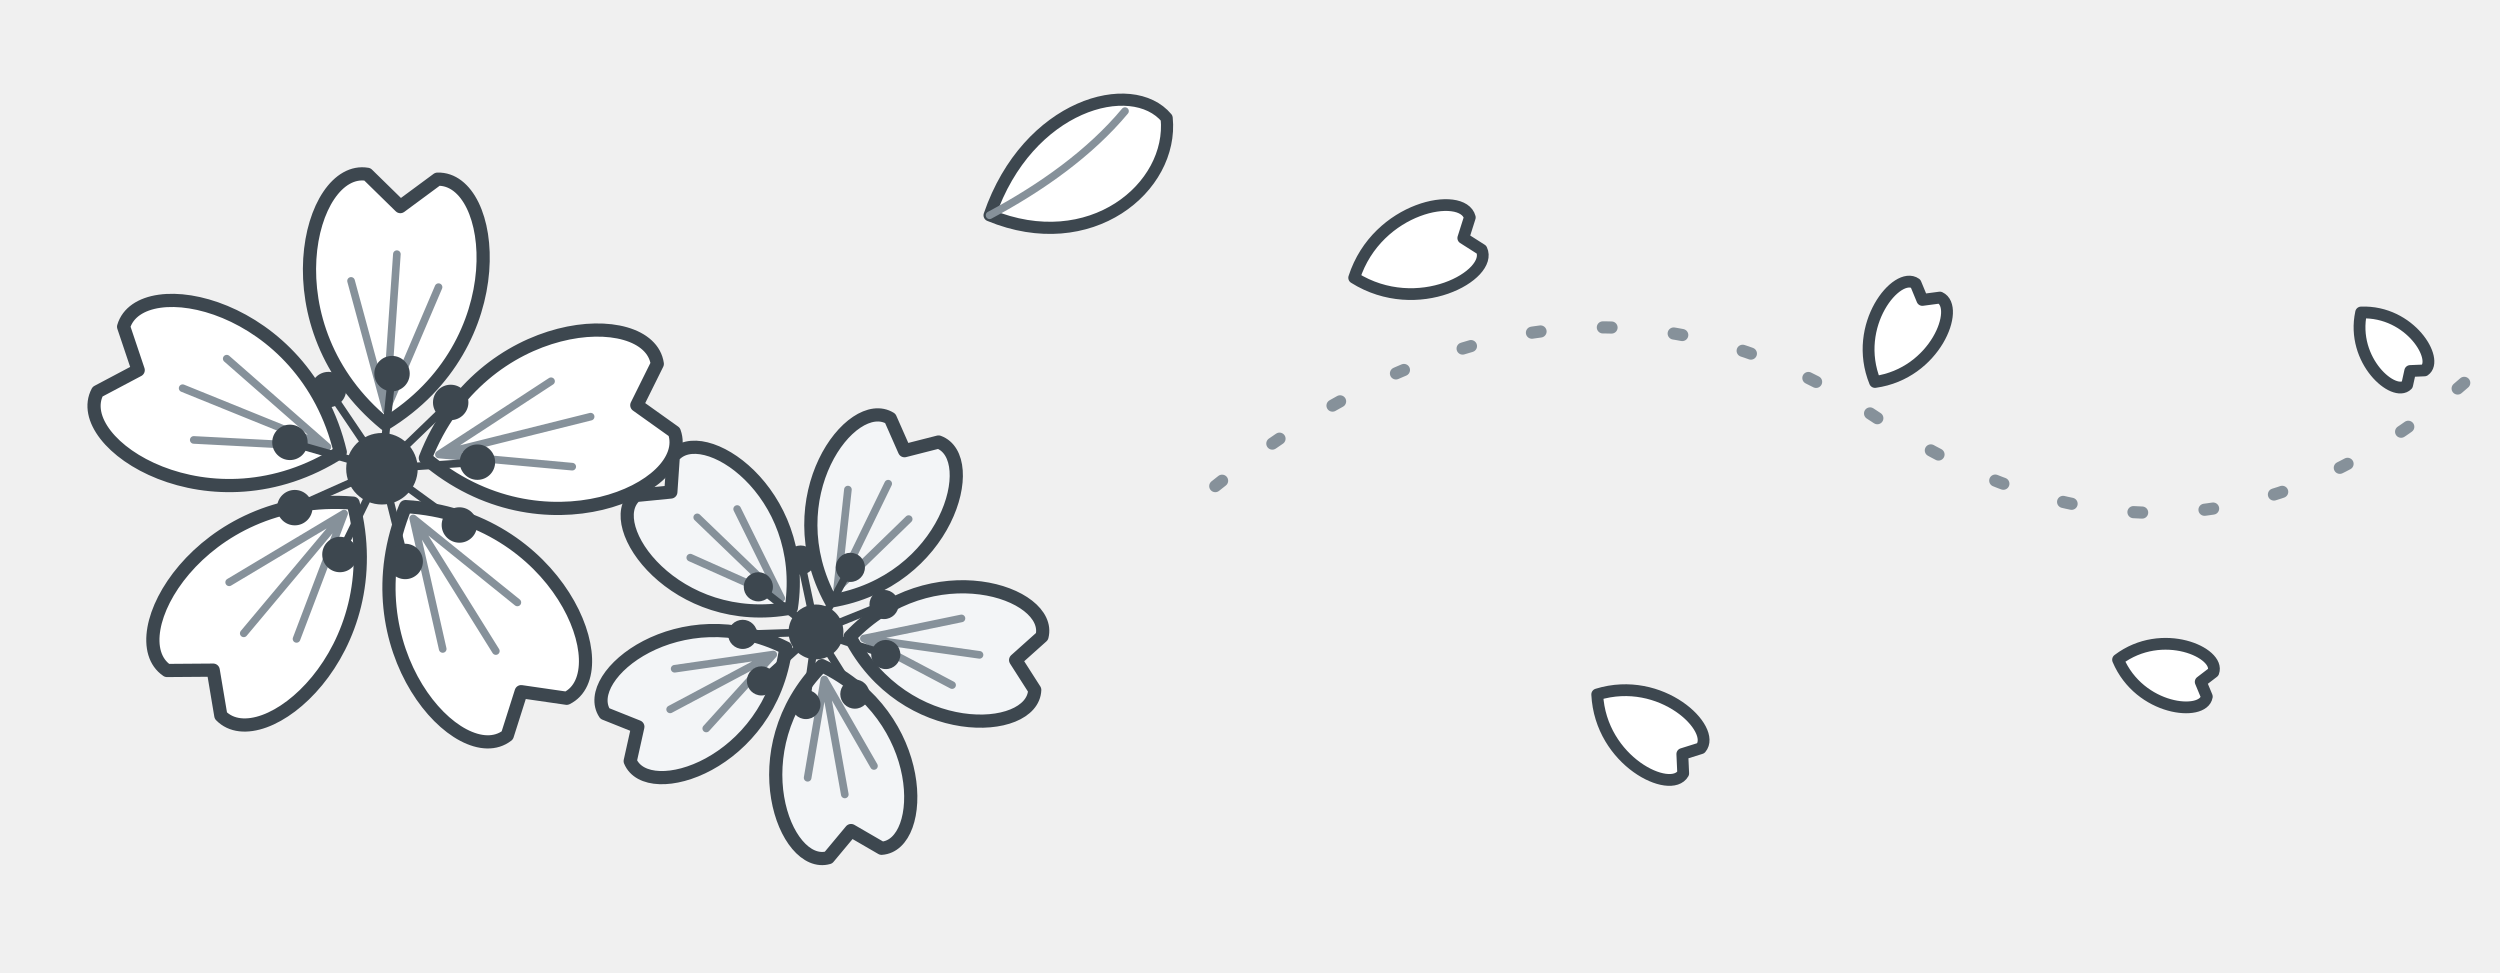
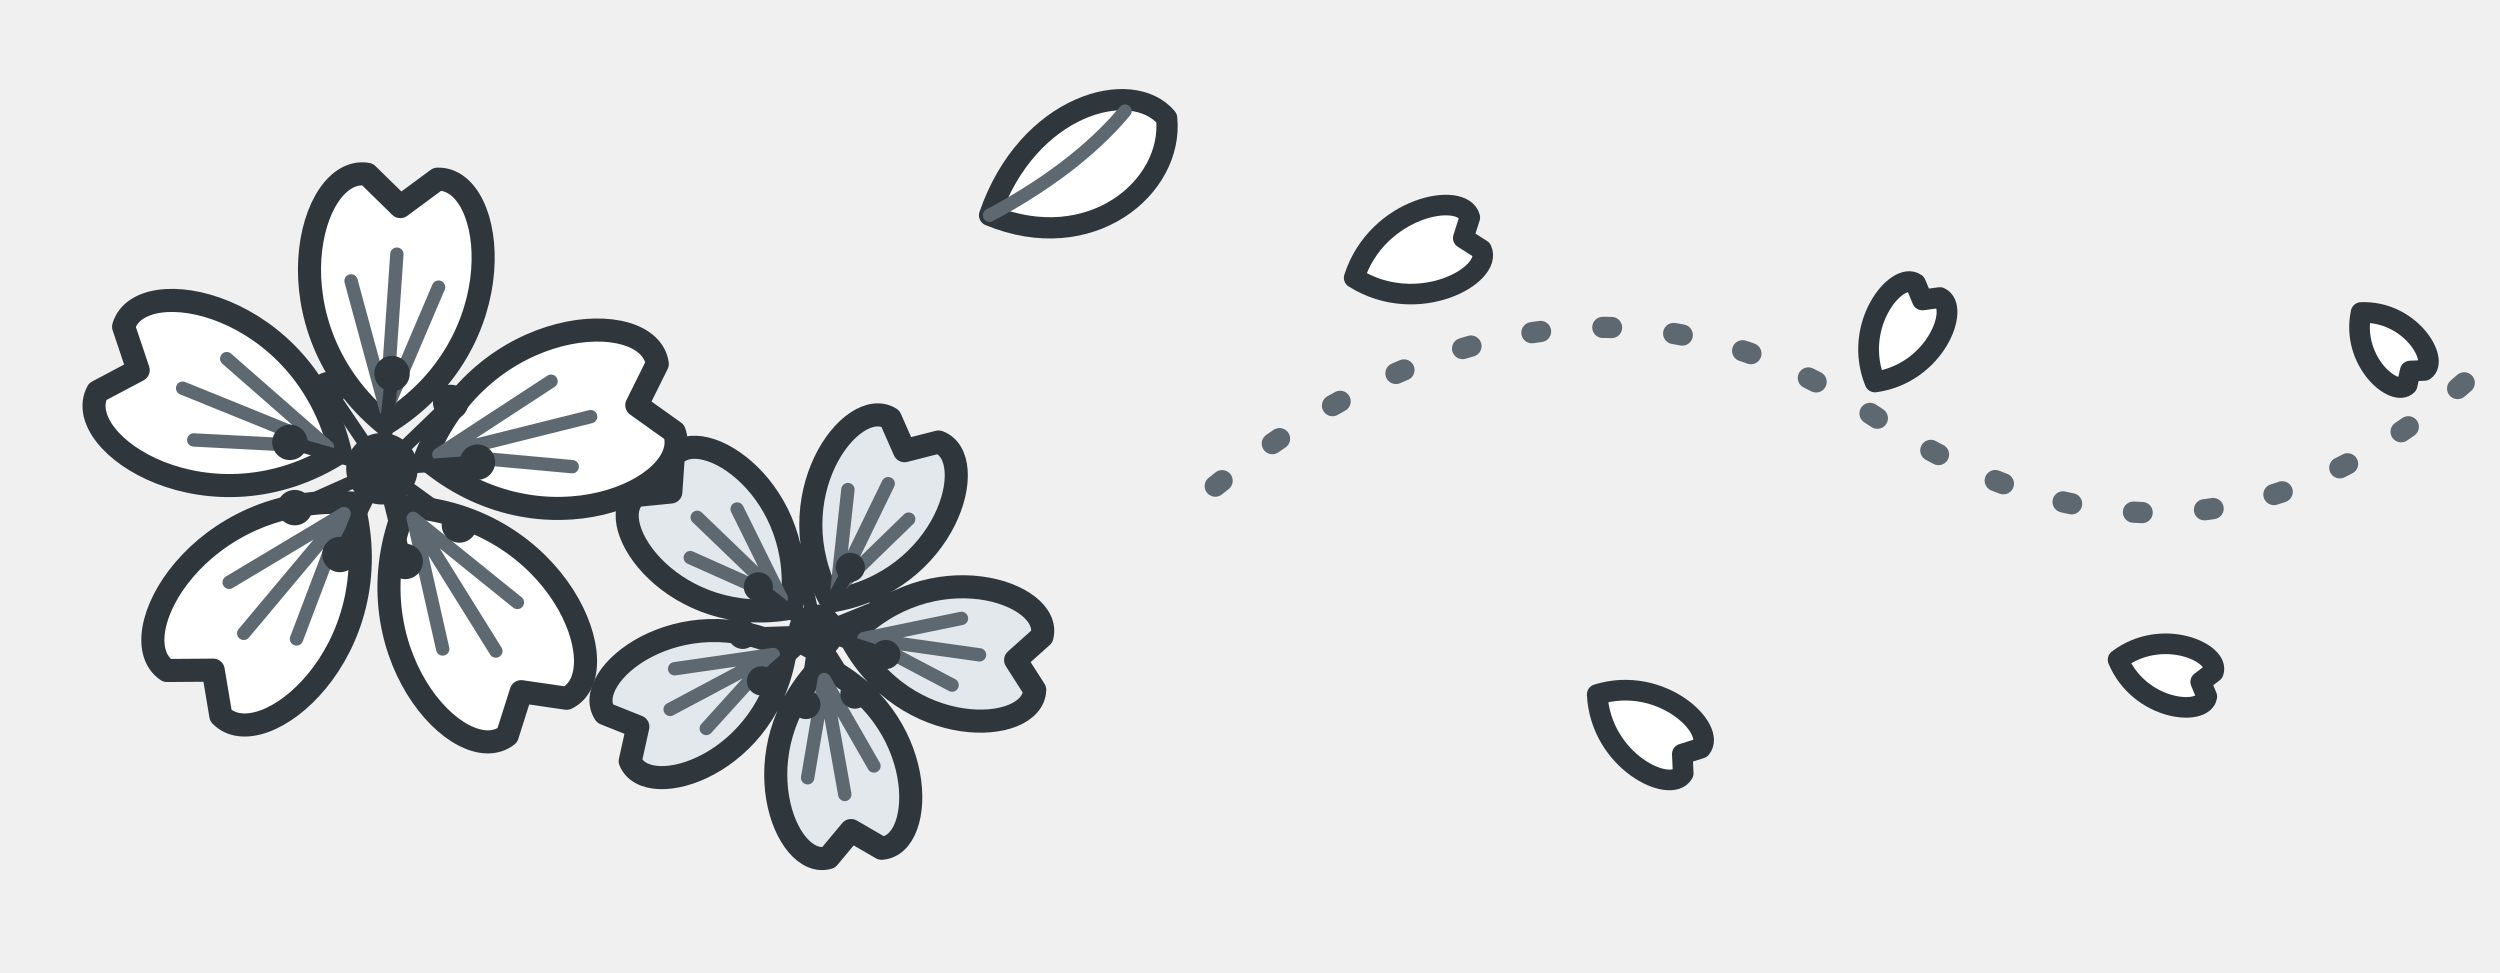
<svg xmlns="http://www.w3.org/2000/svg" viewBox="2 0 72 28">
  <g stroke-linecap="round" stroke-linejoin="round">
-     <path d="M37 14Q47 6 56 12T73 11" fill="none" stroke="#86919a" stroke-width=".35" stroke-dasharray=".25 1.8" />
-     <path d="M26.48 18.34C28.04 21.36 31.75 21.18 31.80 19.87L31.25 19.01L32.01 18.33C32.33 17.06 28.81 15.87 26.48 18.34Z M25.67 19.17C23.28 21.59 24.60 25.06 25.86 24.70L26.51 23.92L27.39 24.43C28.69 24.34 28.74 20.63 25.67 19.17Z M24.63 18.66C21.59 17.14 18.70 19.46 19.42 20.55L20.37 20.93L20.15 21.92C20.65 23.13 24.19 22.03 24.63 18.66Z M24.79 17.51C25.30 14.15 22.20 12.12 21.39 13.15L21.32 14.17L20.31 14.27C19.31 15.11 21.45 18.14 24.79 17.51Z M25.93 17.31C29.29 16.76 30.26 13.18 29.03 12.73L28.05 12.98L27.64 12.05C26.52 11.36 24.30 14.33 25.93 17.31Z" fill="#f3f5f7" stroke="#3d474f" stroke-width=".38" />
-     <path d="M26.88 18.39L30.21 18.86M26.88 18.39L29.42 19.73M26.88 18.39L29.69 17.81 M25.74 19.57L26.33 22.88M25.74 19.57L25.26 22.40M25.74 19.57L27.17 22.06 M24.27 18.85L21.30 20.43M24.27 18.85L21.43 19.26M24.27 18.85L22.34 20.98 M24.50 17.23L22.08 14.90M24.50 17.23L23.23 14.66M24.50 17.23L21.88 16.06 M26.11 16.95L27.58 13.93M26.11 16.95L28.17 14.95M26.11 16.95L26.42 14.10" fill="none" stroke="#86919a" stroke-width=".22" />
-     <path d="M25.50 18.20L27.51 18.85M25.50 18.20L26.62 19.99M25.50 18.20L25.21 20.29M25.50 18.20L23.93 19.61M25.50 18.20L23.39 18.27M25.50 18.20L23.84 16.90M25.50 18.20L25.06 16.13M25.50 18.20L26.49 16.34M25.50 18.20L27.46 17.41" stroke="#3d474f" stroke-width=".22" fill="none" />
-     <circle cx="27.51" cy="18.85" r="0.42" fill="#3d474f" />
-     <circle cx="26.62" cy="19.99" r="0.42" fill="#3d474f" />
-     <circle cx="25.21" cy="20.29" r="0.42" fill="#3d474f" />
-     <circle cx="23.93" cy="19.61" r="0.42" fill="#3d474f" />
-     <circle cx="23.39" cy="18.27" r="0.42" fill="#3d474f" />
-     <circle cx="23.84" cy="16.90" r="0.42" fill="#3d474f" />
-     <circle cx="25.06" cy="16.13" r="0.42" fill="#3d474f" />
-     <circle cx="26.49" cy="16.34" r="0.42" fill="#3d474f" />
-     <circle cx="27.46" cy="17.41" r="0.42" fill="#3d474f" />
-     <circle cx="25.5" cy="18.2" r="0.79" fill="#3d474f" />
-     <path d="M14.25 13.19C17.61 16.07 22.00 14.05 21.42 12.44L20.34 11.67L20.93 10.48C20.69 8.79 15.86 9.06 14.25 13.19Z M13.68 14.59C11.98 18.68 15.26 22.23 16.61 21.18L17.01 19.92L18.32 20.11C19.85 19.36 18.10 14.85 13.68 14.59Z M12.17 14.49C7.76 14.13 5.40 18.35 6.81 19.31L8.14 19.30L8.36 20.61C9.55 21.83 13.29 18.77 12.17 14.49Z M11.80 13.02C10.78 8.71 6.04 7.77 5.56 9.41L5.98 10.66L4.81 11.28C4.01 12.79 8.08 15.41 11.80 13.02Z M13.09 12.21C16.87 9.91 16.30 5.11 14.60 5.16L13.53 5.95L12.58 5.02C10.90 4.73 9.67 9.41 13.09 12.21Z" fill="#ffffff" stroke="#3d474f" stroke-width=".38" />
-     <path d="M14.64 13.09L19.01 12.00M14.64 13.09L18.48 13.44M14.64 13.09L17.87 10.98 M13.90 14.93L16.28 18.75M13.90 14.93L14.75 18.69M13.90 14.93L16.90 17.35 M11.91 14.79L9.02 18.24M11.91 14.79L8.60 16.77M11.91 14.79L10.54 18.40 M11.43 12.87L7.26 11.18M11.43 12.87L8.53 10.33M11.43 12.87L7.58 12.67 M13.12 11.81L13.43 7.32M13.12 11.81L14.63 8.27M13.12 11.81L12.11 8.09" fill="none" stroke="#86919a" stroke-width=".22" />
-     <path d="M13.00 13.50L15.75 13.31M13.00 13.50L15.23 15.12M13.00 13.50L13.67 16.17M13.00 13.50L11.79 15.97M13.00 13.50L10.49 14.62M13.00 13.50L10.35 12.74M13.00 13.50L11.46 11.22M13.00 13.50L13.29 10.76M13.00 13.50L14.98 11.59" stroke="#3d474f" stroke-width=".22" fill="none" />
-     <circle cx="15.75" cy="13.31" r="0.51" fill="#3d474f" />
-     <circle cx="15.23" cy="15.12" r="0.51" fill="#3d474f" />
-     <circle cx="13.67" cy="16.17" r="0.51" fill="#3d474f" />
-     <circle cx="11.79" cy="15.97" r="0.51" fill="#3d474f" />
-     <circle cx="10.49" cy="14.62" r="0.51" fill="#3d474f" />
-     <circle cx="10.35" cy="12.74" r="0.51" fill="#3d474f" />
-     <circle cx="11.46" cy="11.22" r="0.51" fill="#3d474f" />
-     <circle cx="13.29" cy="10.76" r="0.51" fill="#3d474f" />
-     <circle cx="14.98" cy="11.59" r="0.51" fill="#3d474f" />
-     <circle cx="13" cy="13.5" r="1.03" fill="#3d474f" />
-     <path d="M30.5 6.2C31.6 3 34.6 2.2 35.6 3.4C35.8 5.4 33.4 7.4 30.5 6.2Z" fill="#ffffff" stroke="#3d474f" stroke-width=".35" />
-     <path d="M30.5 6.2C32 5.4 33.4 4.4 34.4 3.2" fill="none" stroke="#86919a" stroke-width=".22" />
-     <path d="M0.00 0.00C0.35 0.45 1.00 0.34 0.98 0.13L0.88 0.00L0.98 -0.13C1.00 -0.34 0.35 -0.45 0.00 0.00Z" fill="#ffffff" stroke="#3d474f" stroke-width="0.089" transform="translate(41 8) rotate(-20) scale(3.8)" />
-     <path d="M0.00 0.00C0.35 0.45 1.00 0.34 0.98 0.13L0.88 0.00L0.98 -0.13C1.00 -0.34 0.35 -0.45 0.00 0.00Z" fill="#ffffff" stroke="#3d474f" stroke-width="0.100" transform="translate(48 20) rotate(35) scale(3.4)" />
-     <path d="M0.00 0.00C0.35 0.45 1.00 0.34 0.98 0.13L0.88 0.00L0.98 -0.13C1.00 -0.34 0.35 -0.45 0.00 0.00Z" fill="#ffffff" stroke="#3d474f" stroke-width="0.110" transform="translate(56 11) rotate(-60) scale(3.1)" />
-     <path d="M0.00 0.00C0.35 0.45 1.00 0.34 0.98 0.13L0.88 0.00L0.98 -0.13C1.00 -0.34 0.35 -0.45 0.00 0.00Z" fill="#ffffff" stroke="#3d474f" stroke-width="0.121" transform="translate(63 19) rotate(15) scale(2.8)" />
-     <path d="M0.00 0.00C0.35 0.45 1.00 0.34 0.98 0.13L0.88 0.00L0.98 -0.13C1.00 -0.34 0.35 -0.45 0.00 0.00Z" fill="#ffffff" stroke="#3d474f" stroke-width="0.136" transform="translate(70 9) rotate(50) scale(2.5)" />
+     <path d="M37 14Q47 6 56 12T73 11" fill="none" stroke="#5d6870" stroke-width="0.612" stroke-dasharray=".25 1.8" />
+     <path d="M26.48 18.34C28.04 21.36 31.75 21.18 31.80 19.87L31.25 19.01L32.01 18.33C32.33 17.06 28.81 15.87 26.48 18.34Z M25.67 19.17C23.28 21.59 24.60 25.06 25.86 24.70L26.51 23.92L27.39 24.43C28.69 24.34 28.74 20.63 25.67 19.17Z M24.63 18.66C21.59 17.14 18.70 19.46 19.42 20.55L20.37 20.93L20.15 21.92C20.65 23.13 24.19 22.03 24.63 18.66Z M24.79 17.51C25.30 14.15 22.20 12.12 21.39 13.15L21.32 14.17L20.31 14.27C19.31 15.11 21.45 18.14 24.79 17.51Z M25.93 17.31C29.29 16.76 30.26 13.18 29.03 12.73L28.05 12.98L27.64 12.05C26.52 11.36 24.30 14.33 25.93 17.31Z" fill="#e3e8ec" stroke="#2f373d" stroke-width="0.665" />
+     <path d="M26.88 18.39L30.21 18.86M26.88 18.39L29.42 19.73M26.88 18.39L29.69 17.81 M25.74 19.57L26.33 22.88M25.74 19.57L25.26 22.40M25.74 19.57L27.17 22.06 M24.27 18.85L21.30 20.43M24.27 18.85L21.43 19.26M24.27 18.85L22.34 20.98 M24.50 17.23L22.08 14.90M24.50 17.23L23.23 14.66M24.50 17.23L21.88 16.06 M26.11 16.95L27.58 13.93M26.11 16.95L28.17 14.95M26.11 16.95L26.42 14.10" fill="none" stroke="#5d6870" stroke-width="0.385" />
+     <path d="M25.50 18.20L27.51 18.85M25.50 18.20L26.62 19.99M25.50 18.20L25.21 20.29M25.50 18.20L23.93 19.61M25.50 18.20L23.39 18.27M25.50 18.20L23.84 16.90M25.50 18.20L25.06 16.13M25.50 18.20L26.49 16.34M25.50 18.20L27.46 17.41" stroke="#2f373d" stroke-width="0.385" fill="none" />
+     <circle cx="27.51" cy="18.85" r="0.42" fill="#2f373d" />
+     <circle cx="26.62" cy="19.99" r="0.42" fill="#2f373d" />
+     <circle cx="25.21" cy="20.29" r="0.42" fill="#2f373d" />
+     <circle cx="23.93" cy="19.61" r="0.42" fill="#2f373d" />
+     <circle cx="23.39" cy="18.27" r="0.42" fill="#2f373d" />
+     <circle cx="23.84" cy="16.90" r="0.42" fill="#2f373d" />
+     <circle cx="25.06" cy="16.13" r="0.42" fill="#2f373d" />
+     <circle cx="26.49" cy="16.34" r="0.42" fill="#2f373d" />
+     <circle cx="27.46" cy="17.41" r="0.42" fill="#2f373d" />
+     <circle cx="25.5" cy="18.2" r="0.79" fill="#2f373d" />
+     <path d="M14.25 13.19C17.61 16.07 22.00 14.05 21.42 12.44L20.34 11.67L20.93 10.48C20.69 8.79 15.86 9.06 14.25 13.19Z M13.68 14.59C11.98 18.68 15.26 22.23 16.61 21.18L17.01 19.92L18.32 20.11C19.85 19.36 18.10 14.85 13.68 14.59Z M12.17 14.49C7.76 14.13 5.40 18.35 6.81 19.31L8.14 19.30L8.36 20.61C9.55 21.83 13.29 18.77 12.17 14.49Z M11.80 13.02C10.78 8.71 6.04 7.77 5.56 9.41L5.98 10.66L4.81 11.28C4.01 12.79 8.08 15.41 11.80 13.02Z M13.09 12.21C16.87 9.91 16.30 5.11 14.60 5.16L13.53 5.95L12.58 5.02C10.90 4.73 9.67 9.41 13.09 12.21Z" fill="#ffffff" stroke="#2f373d" stroke-width="0.665" />
+     <path d="M14.64 13.09L19.01 12.00M14.64 13.09L18.48 13.44M14.64 13.09L17.87 10.98 M13.90 14.93L16.28 18.75M13.90 14.93L14.75 18.69M13.90 14.93L16.90 17.35 M11.91 14.79L9.02 18.24M11.91 14.79L8.60 16.77M11.91 14.79L10.54 18.40 M11.43 12.87L7.26 11.18M11.43 12.87L8.53 10.33M11.43 12.87L7.58 12.67 M13.12 11.81L13.43 7.32M13.12 11.81L14.63 8.27M13.12 11.81L12.11 8.09" fill="none" stroke="#5d6870" stroke-width="0.385" />
+     <path d="M13.00 13.50L15.75 13.31M13.00 13.50L15.23 15.12M13.00 13.50L13.67 16.17M13.00 13.50L11.79 15.97M13.00 13.50L10.49 14.62M13.00 13.50L10.35 12.74M13.00 13.50L11.46 11.22M13.00 13.50L13.29 10.76M13.00 13.50L14.98 11.59" stroke="#2f373d" stroke-width="0.385" fill="none" />
+     <circle cx="15.75" cy="13.31" r="0.51" fill="#2f373d" />
+     <circle cx="15.23" cy="15.12" r="0.51" fill="#2f373d" />
+     <circle cx="13.67" cy="16.17" r="0.51" fill="#2f373d" />
+     <circle cx="11.79" cy="15.97" r="0.51" fill="#2f373d" />
+     <circle cx="10.49" cy="14.62" r="0.51" fill="#2f373d" />
+     <circle cx="10.35" cy="12.74" r="0.51" fill="#2f373d" />
+     <circle cx="11.46" cy="11.22" r="0.51" fill="#2f373d" />
+     <circle cx="13.29" cy="10.76" r="0.51" fill="#2f373d" />
+     <circle cx="14.98" cy="11.59" r="0.51" fill="#2f373d" />
+     <circle cx="13" cy="13.5" r="1.03" fill="#2f373d" />
+     <path d="M30.5 6.2C31.6 3 34.6 2.2 35.6 3.4C35.8 5.4 33.4 7.4 30.5 6.2Z" fill="#ffffff" stroke="#2f373d" stroke-width="0.612" />
+     <path d="M30.5 6.2C32 5.4 33.4 4.4 34.4 3.2" fill="none" stroke="#5d6870" stroke-width="0.385" />
+     <path d="M0.00 0.00C0.35 0.45 1.00 0.34 0.98 0.13L0.88 0.00L0.98 -0.13C1.00 -0.34 0.35 -0.45 0.00 0.00Z" fill="#ffffff" stroke="#2f373d" stroke-width="0.156" transform="translate(41 8) rotate(-20) scale(3.8)" />
+     <path d="M0.00 0.00C0.35 0.45 1.00 0.34 0.98 0.13L0.88 0.00L0.98 -0.13C1.00 -0.34 0.35 -0.45 0.00 0.00Z" fill="#ffffff" stroke="#2f373d" stroke-width="0.175" transform="translate(48 20) rotate(35) scale(3.4)" />
+     <path d="M0.00 0.00C0.35 0.45 1.00 0.34 0.98 0.13L0.88 0.00L0.98 -0.13C1.00 -0.34 0.35 -0.45 0.00 0.00Z" fill="#ffffff" stroke="#2f373d" stroke-width="0.193" transform="translate(56 11) rotate(-60) scale(3.1)" />
+     <path d="M0.00 0.00C0.35 0.45 1.00 0.34 0.98 0.13L0.88 0.00L0.98 -0.13C1.00 -0.34 0.35 -0.45 0.00 0.00Z" fill="#ffffff" stroke="#2f373d" stroke-width="0.212" transform="translate(63 19) rotate(15) scale(2.8)" />
+     <path d="M0.00 0.00C0.35 0.45 1.00 0.34 0.98 0.13L0.88 0.00L0.98 -0.13C1.00 -0.34 0.35 -0.45 0.00 0.00Z" fill="#ffffff" stroke="#2f373d" stroke-width="0.238" transform="translate(70 9) rotate(50) scale(2.5)" />
  </g>
</svg>
